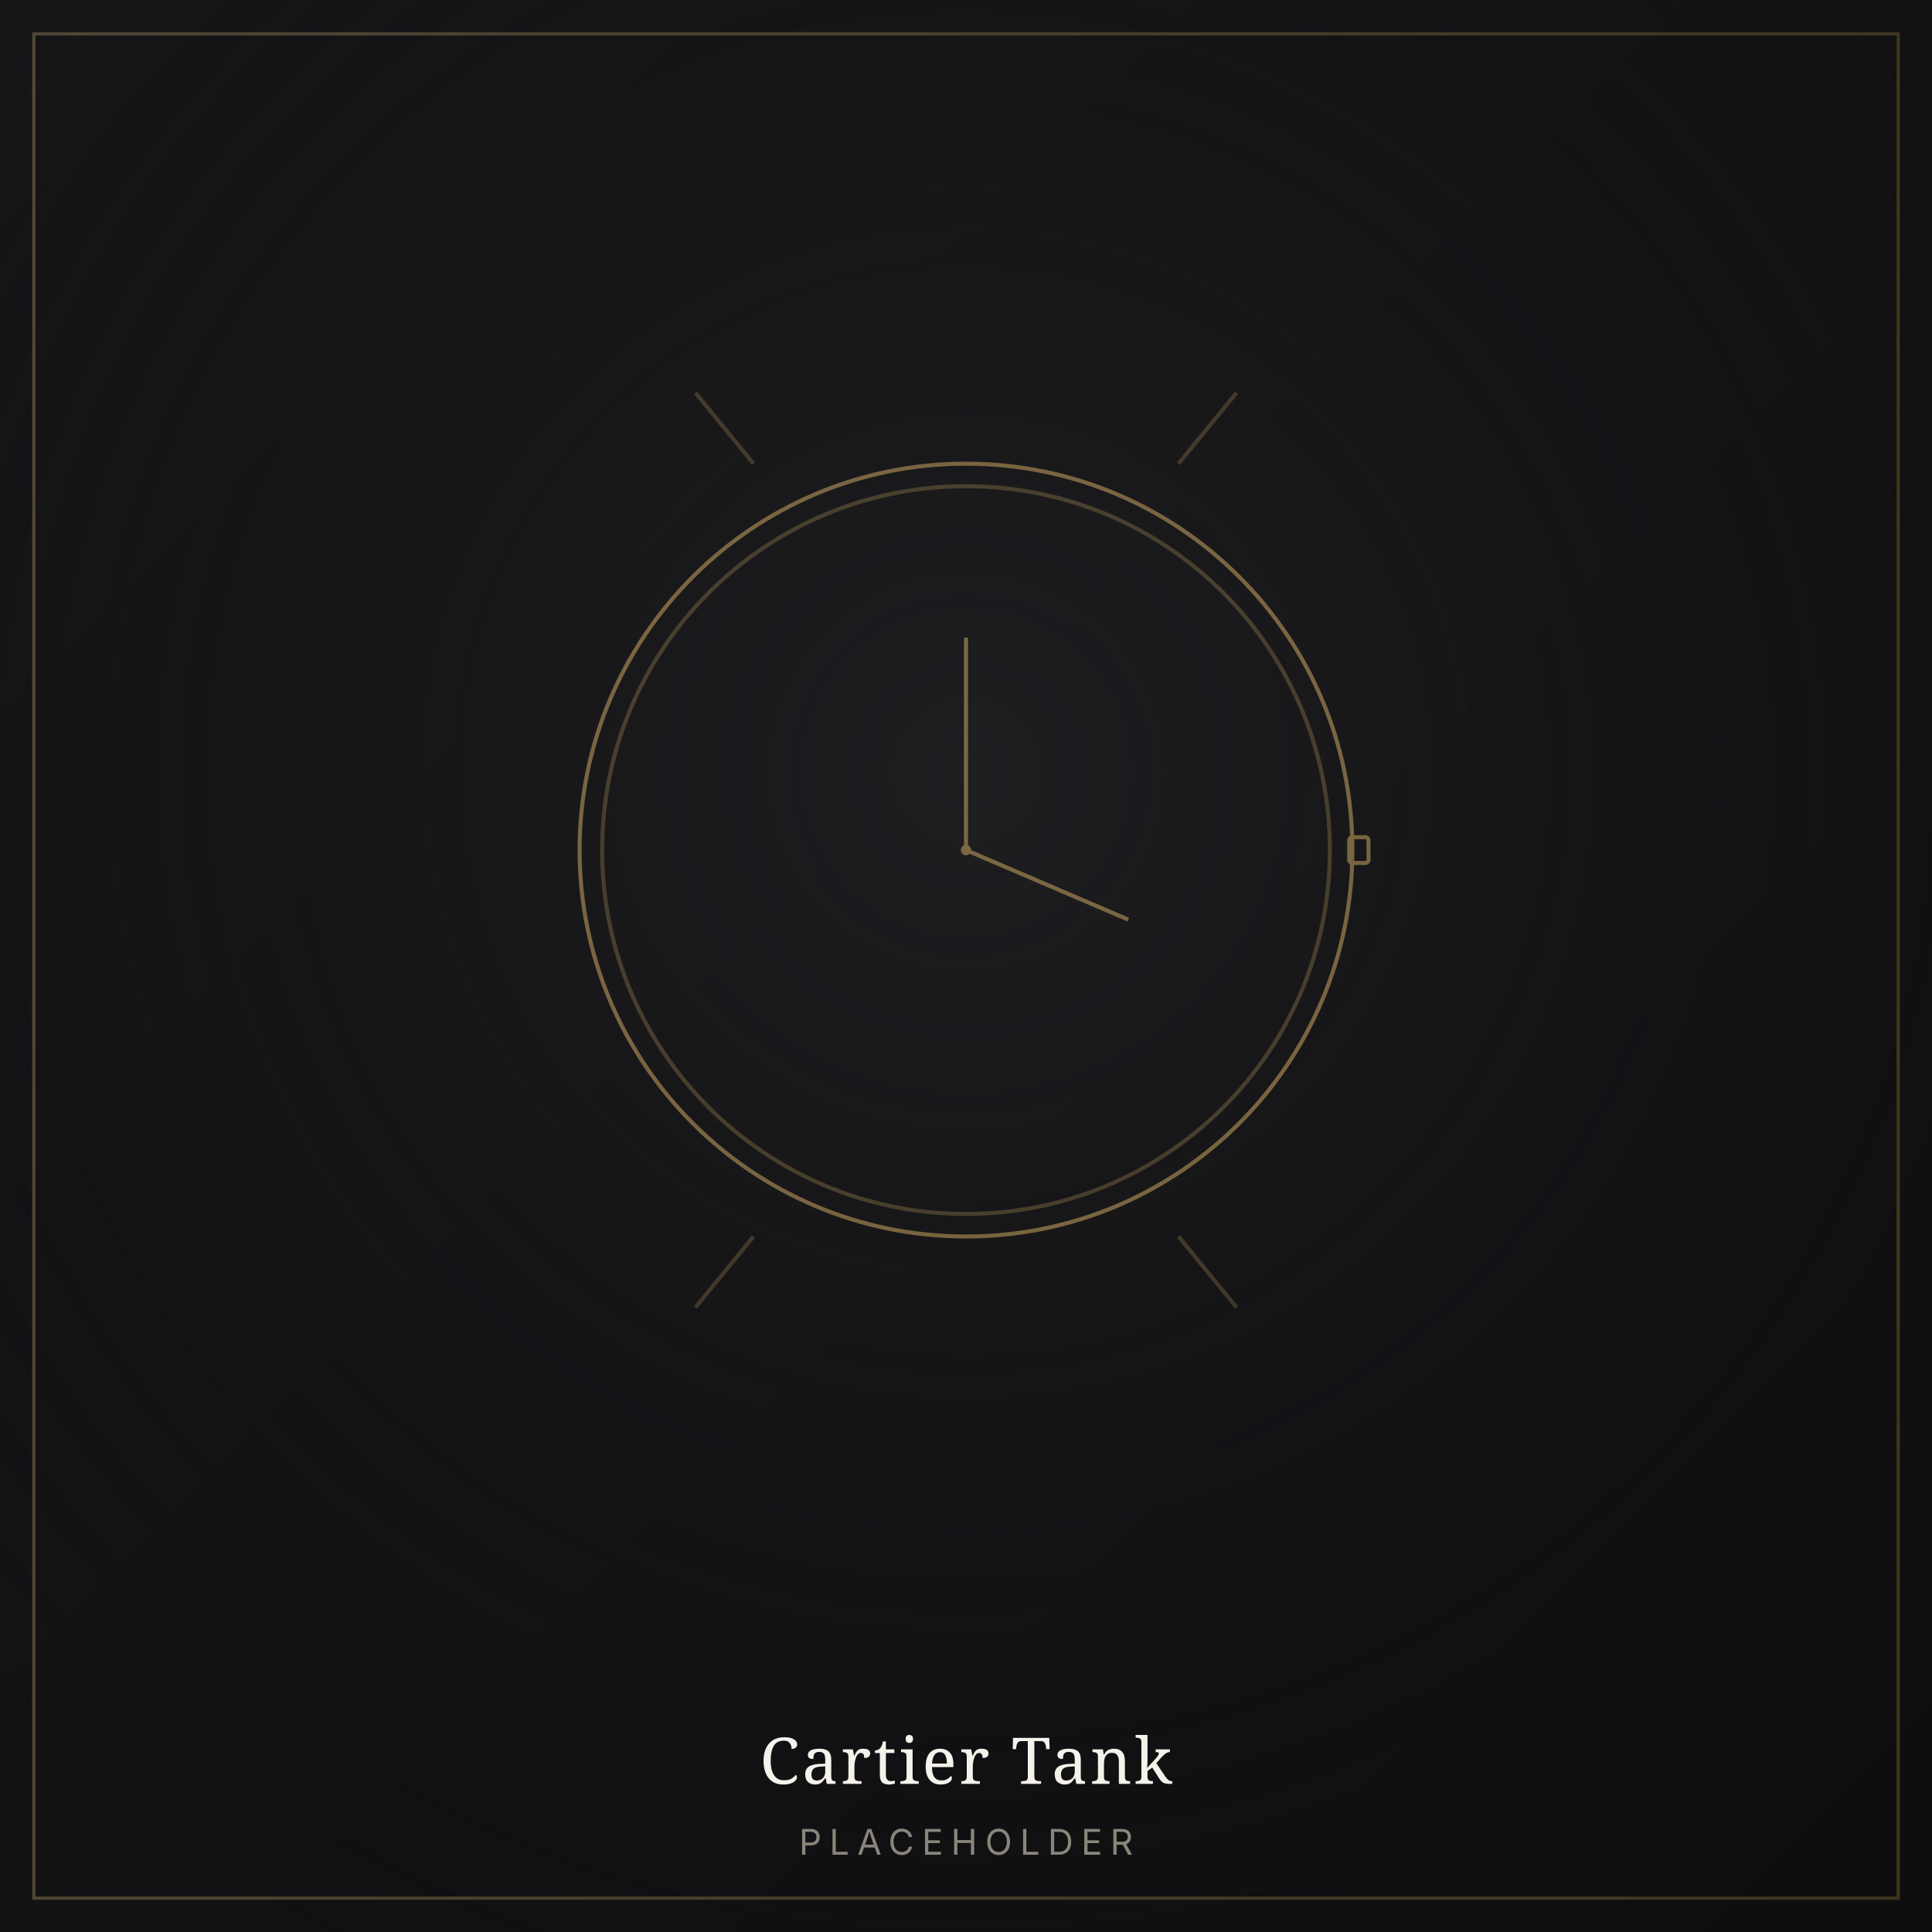
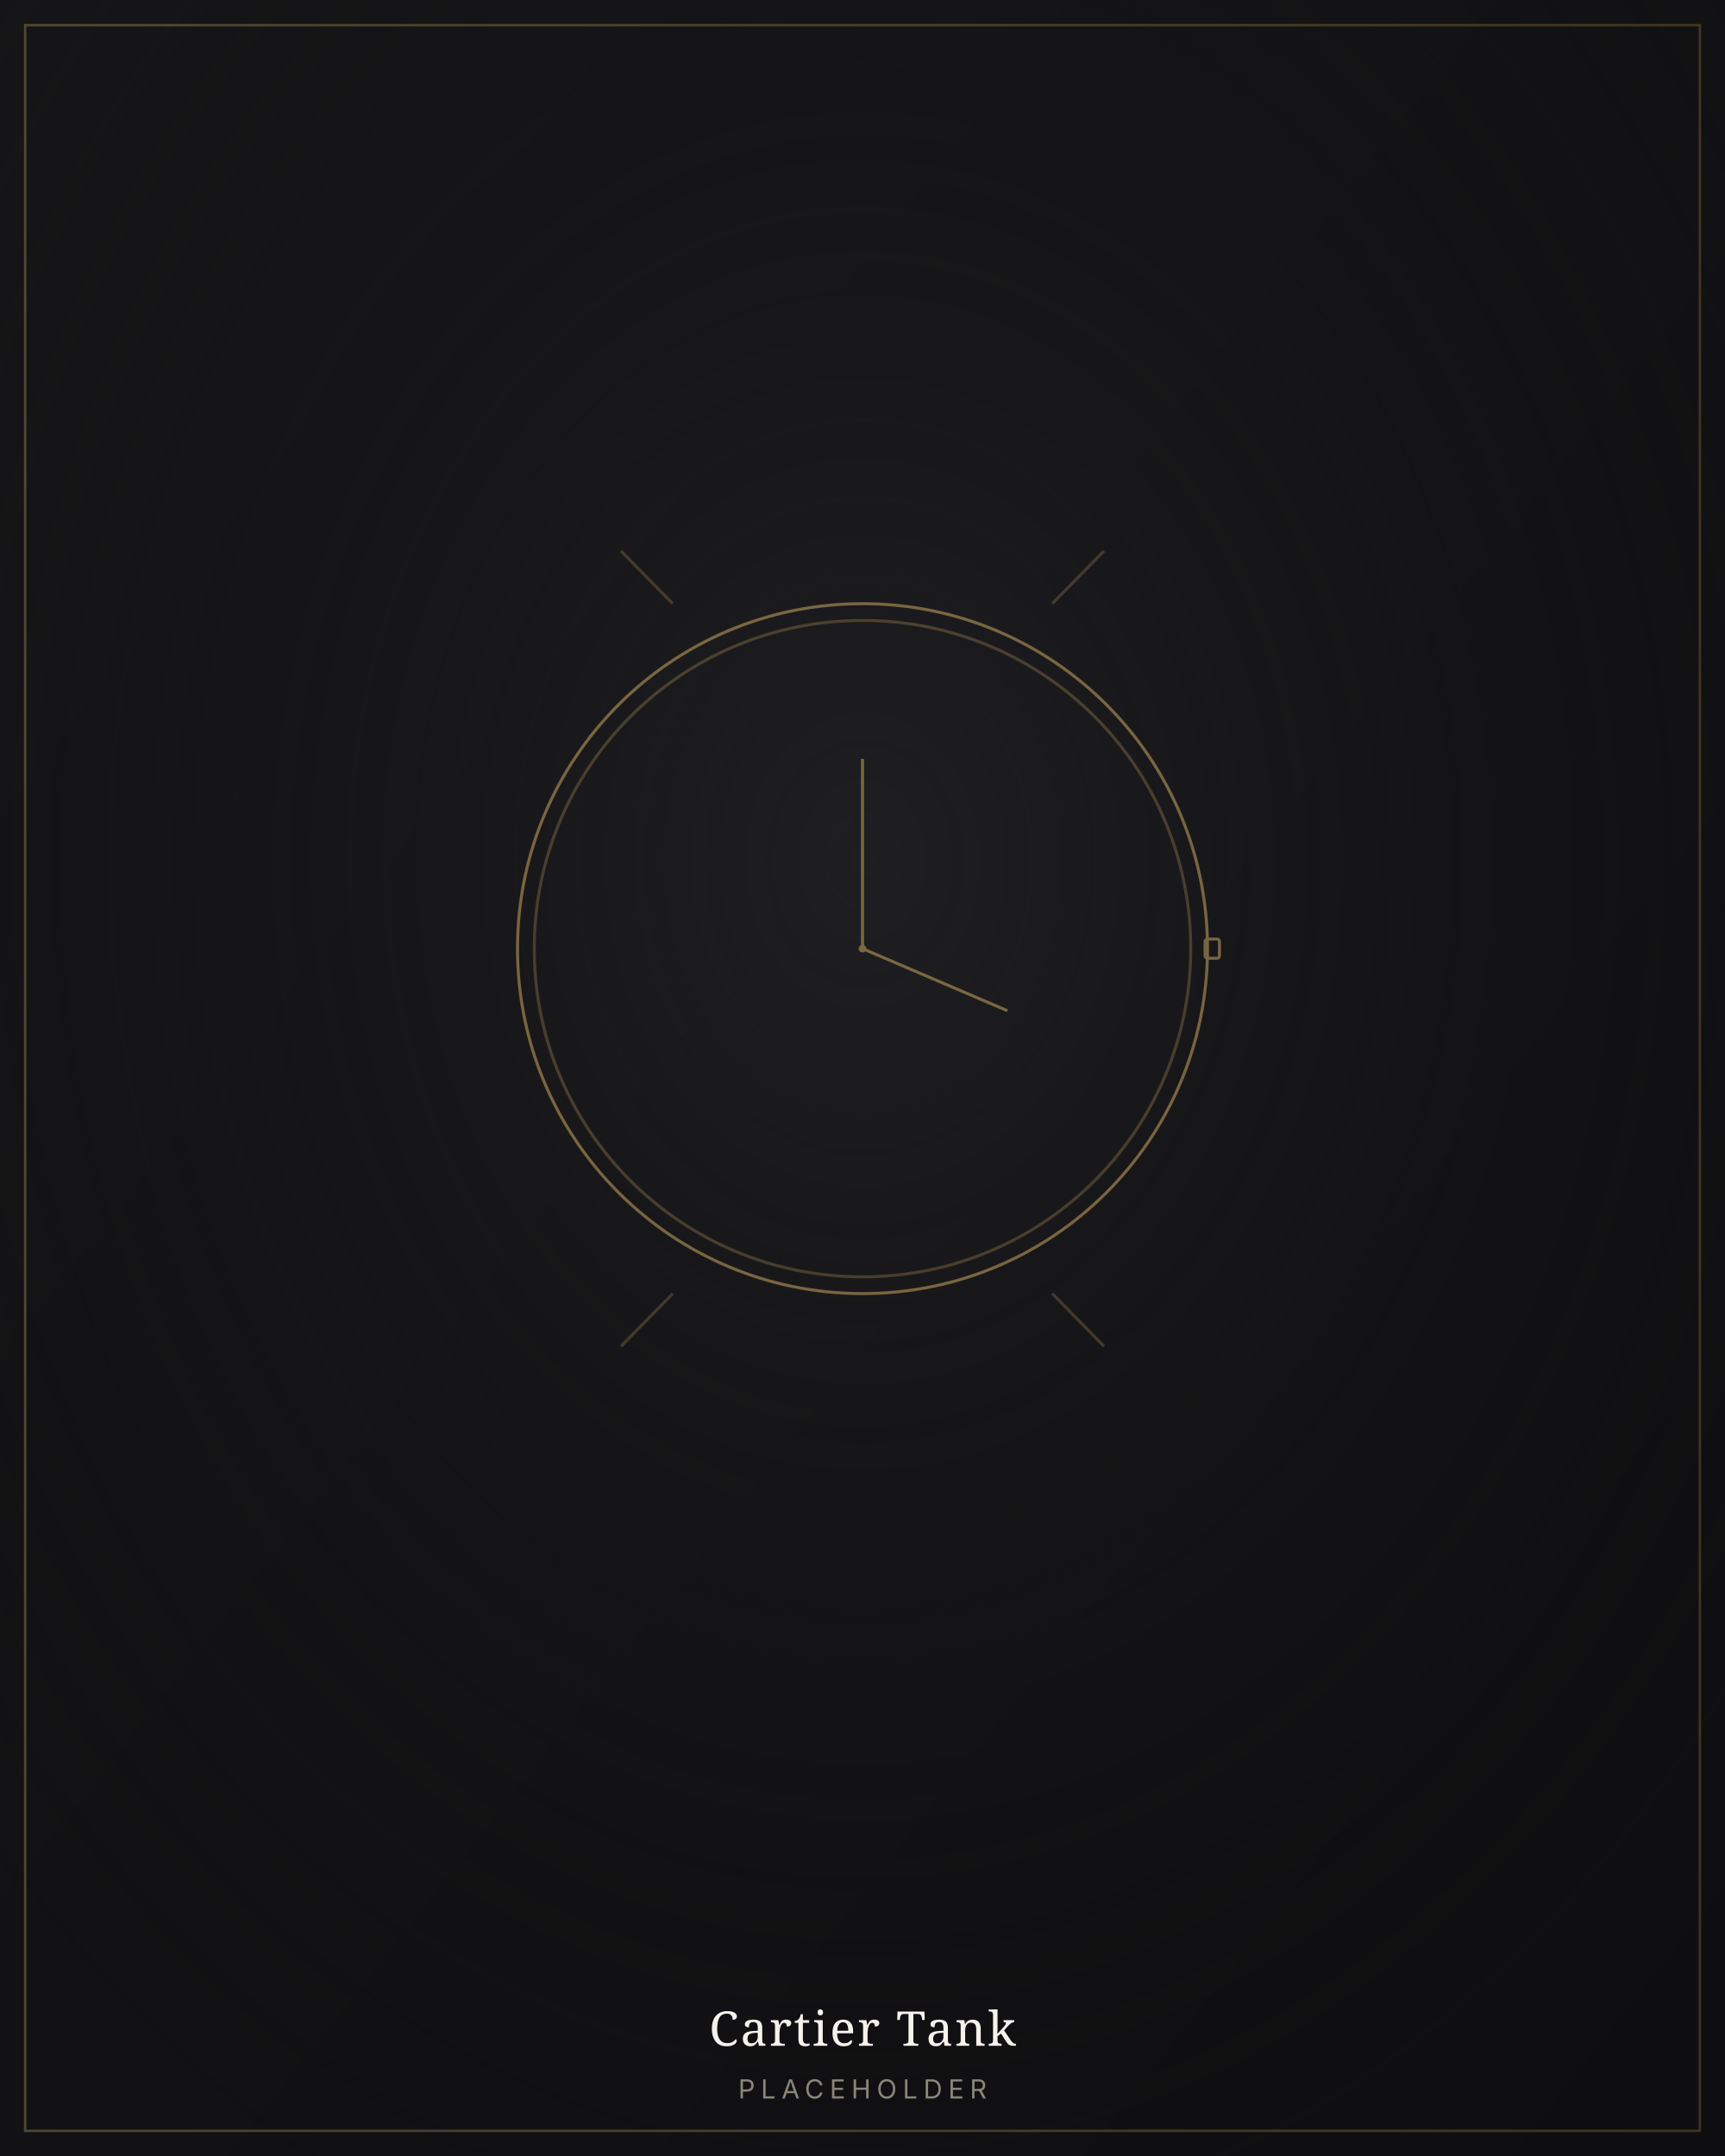
- <svg xmlns="http://www.w3.org/2000/svg" width="600" height="600" viewBox="0 0 600 600" role="img" aria-label="Cartier Tank">
+ <svg xmlns="http://www.w3.org/2000/svg" width="720" height="900" viewBox="0 0 720 900" role="img" aria-label="Cartier Tank">
  <defs>
    <linearGradient id="bg" x1="0" y1="0" x2="1" y2="1">
      <stop offset="0" stop-color="#161618" />
      <stop offset="1" stop-color="#0E0E10" />
    </linearGradient>
    <linearGradient id="gold" x1="0" y1="0" x2="1" y2="0">
      <stop offset="0" stop-color="#E8C887" />
      <stop offset="1" stop-color="#B8923F" />
    </linearGradient>
    <radialGradient id="glow" cx="0.5" cy="0.4" r="0.7">
      <stop offset="0" stop-color="#1F1F22" />
      <stop offset="1" stop-color="#0E0E10" stop-opacity="0" />
    </radialGradient>
  </defs>
-   <rect width="600" height="600" fill="url(#bg)" />
-   <rect width="600" height="600" fill="url(#glow)" />
-   <rect x="10.5" y="10.5" width="579" height="579" fill="none" stroke="url(#gold)" stroke-opacity="0.28" />
+   <rect width="720" height="900" fill="url(#bg)" />
+   <rect width="720" height="900" fill="url(#glow)" />
+   <rect x="10.5" y="10.5" width="699" height="879" fill="none" stroke="url(#gold)" stroke-opacity="0.28" />
  <g stroke="#C9A45F" stroke-width="1.25" fill="none" opacity="0.55">
-     <circle cx="300" cy="264" r="120" />
-     <circle cx="300" cy="264" r="113" stroke-opacity="0.5" />
-     <line x1="300" y1="264" x2="300" y2="198" />
-     <line x1="300" y1="264" x2="350.4" y2="285.6" />
-     <circle cx="300" cy="264" r="1.6" fill="#C9A45F" stroke="none" />
-     <rect x="419" y="260" width="6" height="8" rx="1" />
-     <path d="M 234 144 L 216 122                M 366 144 L 384 122                M 234 384 L 216 406                M 366 384 L 384 406" stroke-opacity="0.45" />
+     <circle cx="360" cy="396" r="144" />
+     <circle cx="360" cy="396" r="137" stroke-opacity="0.5" />
+     <line x1="360" y1="396" x2="360" y2="316.8" />
+     <line x1="360" y1="396" x2="420.48" y2="421.92" />
+     <circle cx="360" cy="396" r="1.6" fill="#C9A45F" stroke="none" />
+     <rect x="503" y="392" width="6" height="8" rx="1" />
+     <path d="M 280.8 252 L 259.2 230                M 439.2 252 L 460.8 230                M 280.8 540 L 259.2 562                M 439.2 540 L 460.8 562" stroke-opacity="0.45" />
  </g>
-   <text x="300" y="554" fill="#F5F2EC" font-family="Georgia, serif" font-size="20" text-anchor="middle" letter-spacing="0.04em">Cartier Tank</text>
-   <text x="300" y="576" fill="#8A857B" font-family="Inter, sans-serif" font-size="11" text-anchor="middle" letter-spacing="0.22em">PLACEHOLDER</text>
+   <text x="360" y="854" fill="#F5F2EC" font-family="Georgia, serif" font-size="20" text-anchor="middle" letter-spacing="0.04em">Cartier Tank</text>
+   <text x="360" y="876" fill="#8A857B" font-family="Inter, sans-serif" font-size="11" text-anchor="middle" letter-spacing="0.22em">PLACEHOLDER</text>
</svg>
